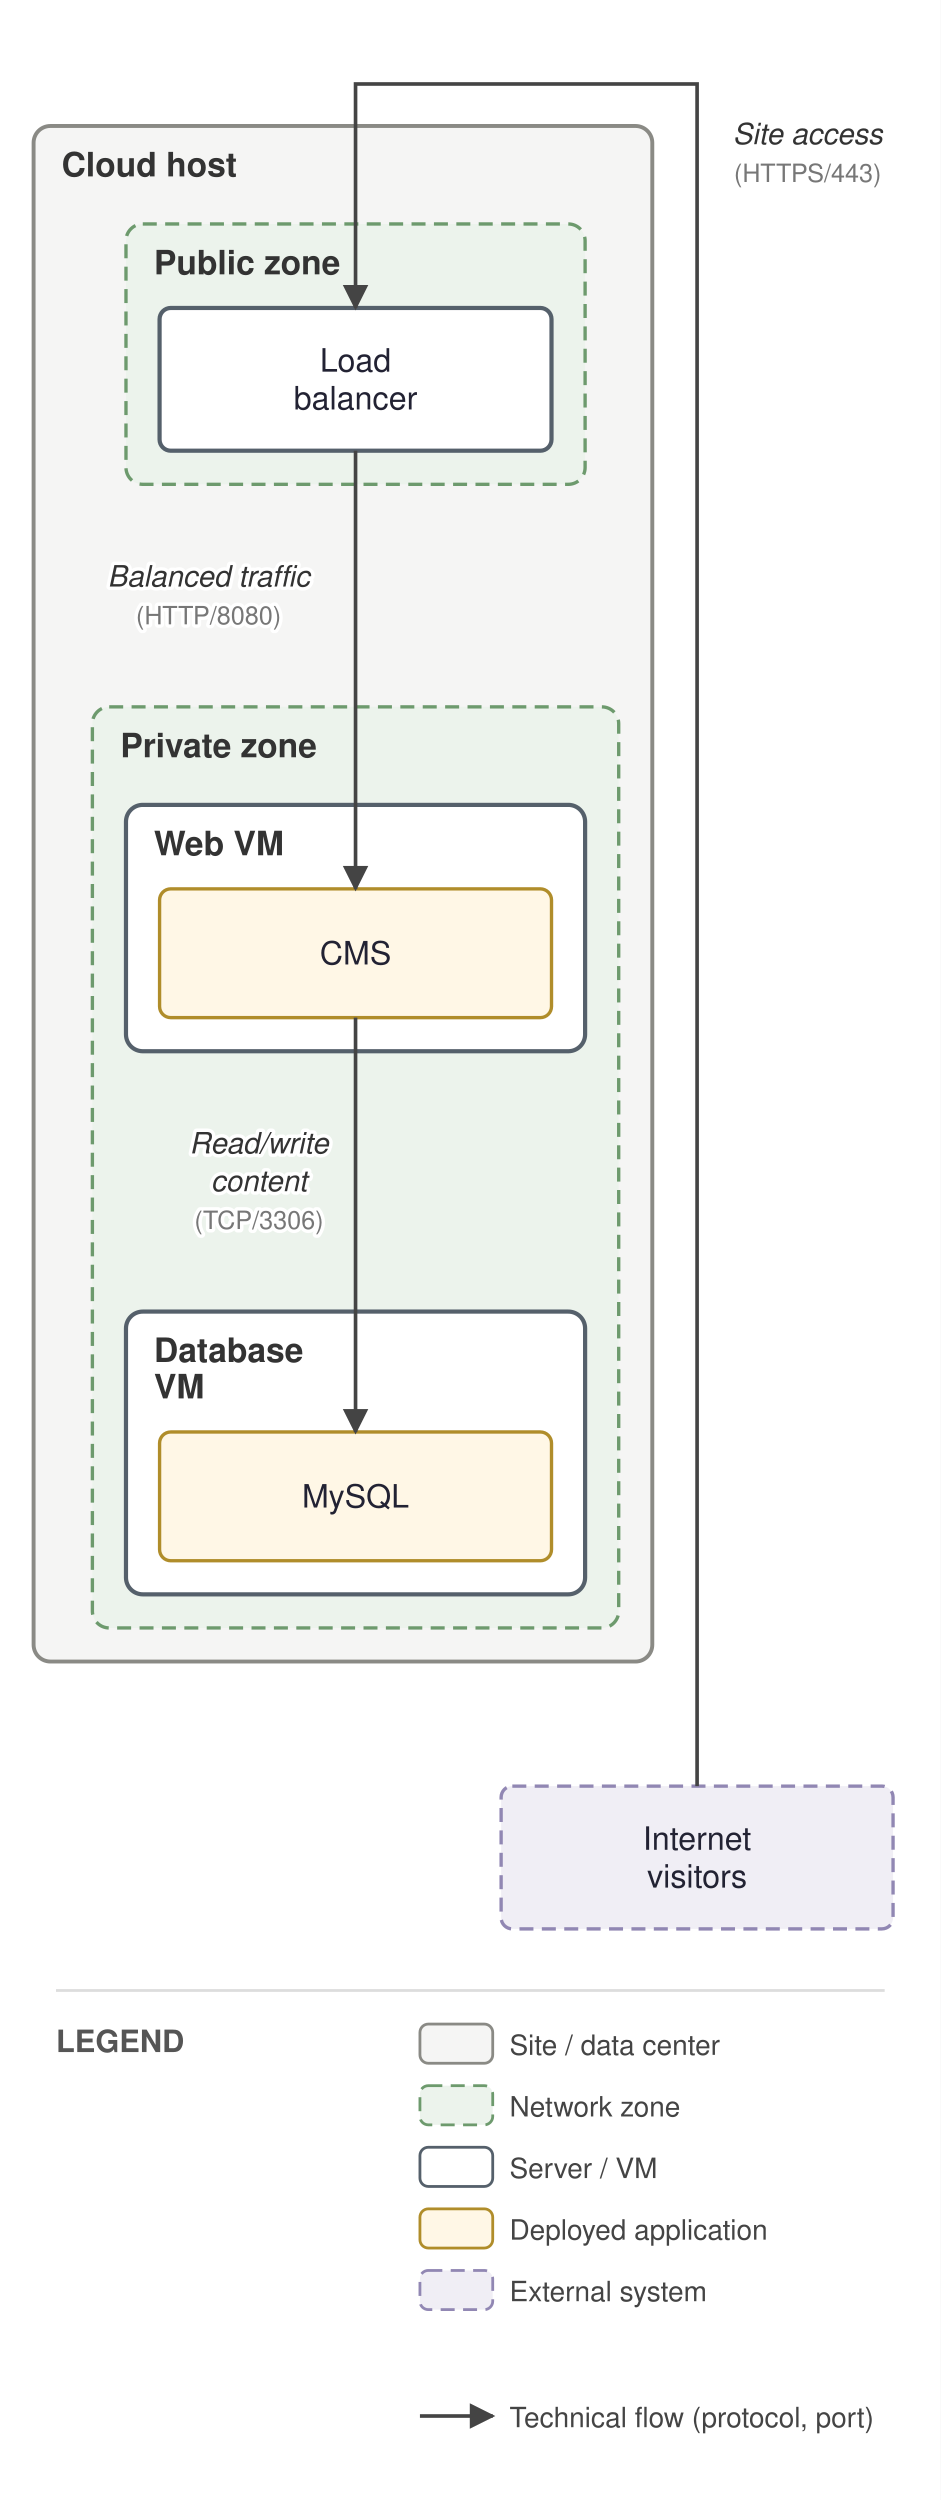
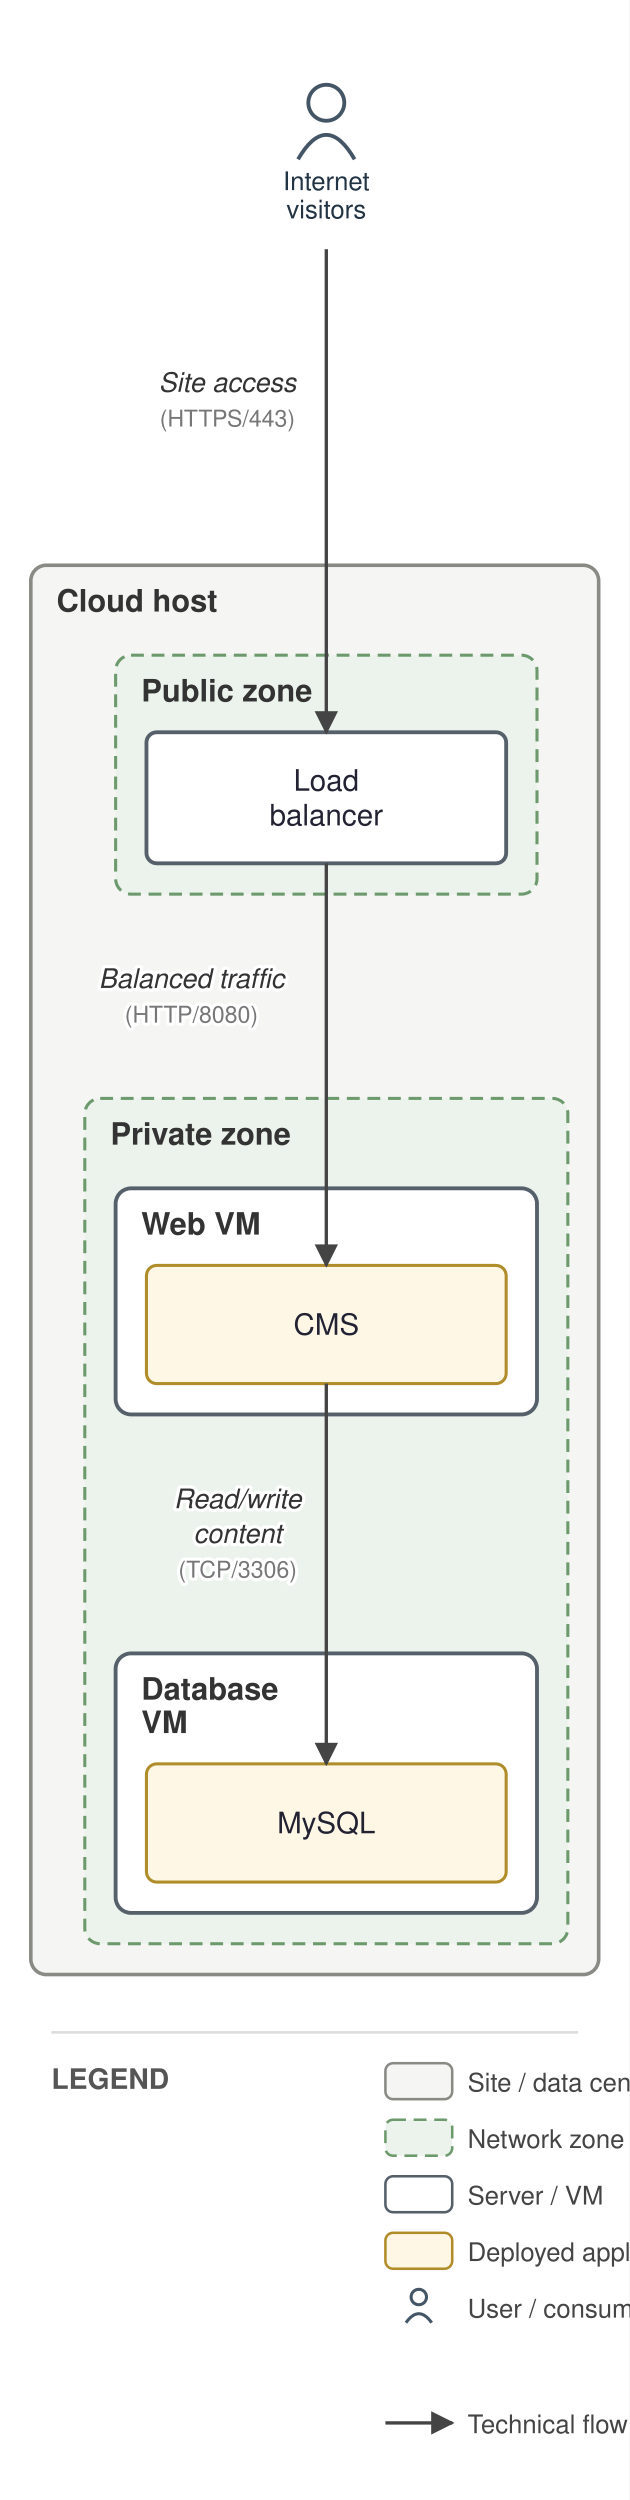
- <svg xmlns="http://www.w3.org/2000/svg" viewBox="0 0 336 893" font-family="Helvetica,Arial,sans-serif">
+ <svg xmlns="http://www.w3.org/2000/svg" viewBox="0 0 245 973" font-family="Helvetica,Arial,sans-serif">
  <defs>
    <marker id="arr" viewBox="0 0 10 10" refX="9" refY="5" markerWidth="7" markerHeight="7" orient="auto-start-reverse">
      <path d="M0,0 L10,5 L0,10 z" fill="#444444" />
    </marker>
  </defs>
-   <rect width="336" height="893" fill="white" />
-   <rect x="12" y="45" width="221" height="548.5" rx="6" fill="#f5f5f4" stroke="#8a8a85" stroke-width="1.4" />
-   <text x="22" y="63" font-size="12" font-weight="bold" fill="#333">Cloud host</text>
-   <rect x="45" y="80" width="164" height="93" rx="6" fill="#ecf3ec" stroke="#6d9a6d" stroke-width="1.2" stroke-dasharray="5 3" />
-   <text x="55" y="98" font-size="12" font-weight="bold" fill="#333">Public zone</text>
-   <rect x="33" y="252.5" width="188" height="329" rx="6" fill="#ecf3ec" stroke="#6d9a6d" stroke-width="1.2" stroke-dasharray="5 3" />
-   <text x="43" y="270.5" font-size="12" font-weight="bold" fill="#333">Private zone</text>
-   <rect x="45" y="287.5" width="164" height="88" rx="6" fill="#ffffff" stroke="#55606b" stroke-width="1.5" />
-   <text x="55" y="305.5" font-size="12" font-weight="bold" fill="#333">Web VM</text>
-   <rect x="45" y="468.5" width="164" height="101" rx="6" fill="#ffffff" stroke="#55606b" stroke-width="1.5" />
-   <text x="55" y="486.5" font-size="12" font-weight="bold" fill="#333">Database</text>
-   <text x="55" y="499.5" font-size="12" font-weight="bold" fill="#333">VM</text>
-   <rect x="57" y="110" width="140" height="51" rx="4" fill="#ffffff" stroke="#55606b" stroke-width="1.5" />
-   <text x="127" y="132.75" font-size="11.5" text-anchor="middle" fill="#222233">Load</text>
-   <text x="127" y="146.25" font-size="11.5" text-anchor="middle" fill="#222233">balancer</text>
-   <rect x="57" y="317.5" width="140" height="46" rx="4" fill="#fff7e6" stroke="#b08d2a" stroke-width="1.2" />
-   <text x="127" y="344.5" font-size="11.5" text-anchor="middle" fill="#222233">CMS</text>
-   <rect x="57" y="511.5" width="140" height="46" rx="4" fill="#fff7e6" stroke="#b08d2a" stroke-width="1.2" />
-   <text x="127" y="538.5" font-size="11.5" text-anchor="middle" fill="#222233">MySQL</text>
-   <rect x="179" y="638" width="140" height="51" rx="4" fill="#f0eef5" stroke="#9187b3" stroke-width="1.2" stroke-dasharray="5 3" />
-   <text x="249" y="660.75" font-size="11.5" text-anchor="middle" fill="#222233">Internet</text>
-   <text x="249" y="674.25" font-size="11.5" text-anchor="middle" fill="#222233">visitors</text>
-   <path d="M 249 638 L 249 30 L 127 30 L 127 110" fill="none" stroke="#444444" stroke-width="1.3" marker-end="url(#arr)" />
-   <text x="288.5" y="51.5" font-size="10.5" text-anchor="middle" fill="#333" font-style="italic" stroke="white" stroke-width="2.5" paint-order="stroke" stroke-linejoin="round">Site access</text>
-   <text x="288.5" y="65" font-size="9" text-anchor="middle" fill="#777" stroke="white" stroke-width="2.5" paint-order="stroke" stroke-linejoin="round">(HTTPS/443)</text>
-   <path d="M 127 161 L 127 317.5" fill="none" stroke="#444444" stroke-width="1.3" marker-end="url(#arr)" />
-   <text x="74.5" y="209.5" font-size="10.5" text-anchor="middle" fill="#333" font-style="italic" stroke="white" stroke-width="2.5" paint-order="stroke" stroke-linejoin="round">Balanced traffic</text>
-   <text x="74.5" y="223" font-size="9" text-anchor="middle" fill="#777" stroke="white" stroke-width="2.5" paint-order="stroke" stroke-linejoin="round">(HTTP/8080)</text>
-   <path d="M 127 363.5 L 127 511.5" fill="none" stroke="#444444" stroke-width="1.3" marker-end="url(#arr)" />
-   <text x="92.5" y="412" font-size="10.5" text-anchor="middle" fill="#333" font-style="italic" stroke="white" stroke-width="2.5" paint-order="stroke" stroke-linejoin="round">Read/write</text>
-   <text x="92.5" y="425.5" font-size="10.5" text-anchor="middle" fill="#333" font-style="italic" stroke="white" stroke-width="2.5" paint-order="stroke" stroke-linejoin="round">content</text>
-   <text x="92.5" y="439" font-size="9" text-anchor="middle" fill="#777" stroke="white" stroke-width="2.5" paint-order="stroke" stroke-linejoin="round">(TCP/3306)</text>
-   <line x1="20" y1="711" x2="316" y2="711" stroke="#ddd" stroke-width="1" />
-   <text x="20" y="733" font-size="11" font-weight="bold" fill="#555">LEGEND</text>
-   <rect x="150" y="723" width="26" height="14" rx="3" fill="#f5f5f4" stroke="#8a8a85" />
-   <text x="182" y="734" font-size="10" fill="#444">Site / data center</text>
-   <rect x="150" y="745" width="26" height="14" rx="3" fill="#ecf3ec" stroke="#6d9a6d" stroke-dasharray="5 3" />
-   <text x="182" y="756" font-size="10" fill="#444">Network zone</text>
-   <rect x="150" y="767" width="26" height="14" rx="3" fill="#ffffff" stroke="#55606b" />
-   <text x="182" y="778" font-size="10" fill="#444">Server / VM</text>
-   <rect x="150" y="789" width="26" height="14" rx="3" fill="#fff7e6" stroke="#b08d2a" />
-   <text x="182" y="800" font-size="10" fill="#444">Deployed application</text>
-   <rect x="150" y="811" width="26" height="14" rx="3" fill="#f0eef5" stroke="#9187b3" stroke-dasharray="5 3" />
-   <text x="182" y="822" font-size="10" fill="#444">External system</text>
-   <line x1="150" y1="863" x2="176" y2="863" stroke="#444444" stroke-width="1.3" marker-end="url(#arr)" />
-   <text x="182" y="867" font-size="10" fill="#444">Technical flow (protocol, port)</text>
+   <rect width="245" height="973" fill="white" />
+   <rect x="12" y="220" width="221" height="548.5" rx="6" fill="#f5f5f4" stroke="#8a8a85" stroke-width="1.4" />
+   <text x="22" y="238" font-size="12" font-weight="bold" fill="#333">Cloud host</text>
+   <rect x="45" y="255" width="164" height="93" rx="6" fill="#ecf3ec" stroke="#6d9a6d" stroke-width="1.2" stroke-dasharray="5 3" />
+   <text x="55" y="273" font-size="12" font-weight="bold" fill="#333">Public zone</text>
+   <rect x="33" y="427.5" width="188" height="329" rx="6" fill="#ecf3ec" stroke="#6d9a6d" stroke-width="1.2" stroke-dasharray="5 3" />
+   <text x="43" y="445.5" font-size="12" font-weight="bold" fill="#333">Private zone</text>
+   <rect x="45" y="462.5" width="164" height="88" rx="6" fill="#ffffff" stroke="#55606b" stroke-width="1.5" />
+   <text x="55" y="480.5" font-size="12" font-weight="bold" fill="#333">Web VM</text>
+   <rect x="45" y="643.5" width="164" height="101" rx="6" fill="#ffffff" stroke="#55606b" stroke-width="1.5" />
+   <text x="55" y="661.5" font-size="12" font-weight="bold" fill="#333">Database</text>
+   <text x="55" y="674.5" font-size="12" font-weight="bold" fill="#333">VM</text>
+   <rect x="57" y="285" width="140" height="51" rx="4" fill="#ffffff" stroke="#55606b" stroke-width="1.5" />
+   <text x="127" y="307.75" font-size="11.5" text-anchor="middle" fill="#222233">Load</text>
+   <text x="127" y="321.25" font-size="11.5" text-anchor="middle" fill="#222233">balancer</text>
+   <rect x="57" y="492.5" width="140" height="46" rx="4" fill="#fff7e6" stroke="#b08d2a" stroke-width="1.2" />
+   <text x="127" y="519.5" font-size="11.5" text-anchor="middle" fill="#222233">CMS</text>
+   <rect x="57" y="686.5" width="140" height="46" rx="4" fill="#fff7e6" stroke="#b08d2a" stroke-width="1.2" />
+   <text x="127" y="713.5" font-size="11.5" text-anchor="middle" fill="#222233">MySQL</text>
+   <circle cx="127" cy="40" r="7" fill="none" stroke="#445566" stroke-width="1.5" />
+   <path d="M 116 62 q 11 -19 22 0" fill="none" stroke="#445566" stroke-width="1.5" />
+   <text x="127" y="74" font-size="10" text-anchor="middle" fill="#223344">Internet</text>
+   <text x="127" y="85" font-size="10" text-anchor="middle" fill="#223344">visitors</text>
+   <path d="M 127 97 L 127 285" fill="none" stroke="#444444" stroke-width="1.3" marker-end="url(#arr)" />
+   <text x="88.5" y="152.5" font-size="10.5" text-anchor="middle" fill="#333" font-style="italic" stroke="white" stroke-width="2.5" paint-order="stroke" stroke-linejoin="round">Site access</text>
+   <text x="88.5" y="166" font-size="9" text-anchor="middle" fill="#777" stroke="white" stroke-width="2.5" paint-order="stroke" stroke-linejoin="round">(HTTPS/443)</text>
+   <path d="M 127 336 L 127 492.5" fill="none" stroke="#444444" stroke-width="1.3" marker-end="url(#arr)" />
+   <text x="74.5" y="384.5" font-size="10.5" text-anchor="middle" fill="#333" font-style="italic" stroke="white" stroke-width="2.5" paint-order="stroke" stroke-linejoin="round">Balanced traffic</text>
+   <text x="74.5" y="398" font-size="9" text-anchor="middle" fill="#777" stroke="white" stroke-width="2.5" paint-order="stroke" stroke-linejoin="round">(HTTP/8080)</text>
+   <path d="M 127 538.5 L 127 686.5" fill="none" stroke="#444444" stroke-width="1.3" marker-end="url(#arr)" />
+   <text x="92.5" y="587" font-size="10.5" text-anchor="middle" fill="#333" font-style="italic" stroke="white" stroke-width="2.5" paint-order="stroke" stroke-linejoin="round">Read/write</text>
+   <text x="92.5" y="600.5" font-size="10.5" text-anchor="middle" fill="#333" font-style="italic" stroke="white" stroke-width="2.5" paint-order="stroke" stroke-linejoin="round">content</text>
+   <text x="92.5" y="614" font-size="9" text-anchor="middle" fill="#777" stroke="white" stroke-width="2.5" paint-order="stroke" stroke-linejoin="round">(TCP/3306)</text>
+   <line x1="20" y1="791" x2="225" y2="791" stroke="#ddd" stroke-width="1" />
+   <text x="20" y="813" font-size="11" font-weight="bold" fill="#555">LEGEND</text>
+   <rect x="150" y="803" width="26" height="14" rx="3" fill="#f5f5f4" stroke="#8a8a85" />
+   <text x="182" y="814" font-size="10" fill="#444">Site / data center</text>
+   <rect x="150" y="825" width="26" height="14" rx="3" fill="#ecf3ec" stroke="#6d9a6d" stroke-dasharray="5 3" />
+   <text x="182" y="836" font-size="10" fill="#444">Network zone</text>
+   <rect x="150" y="847" width="26" height="14" rx="3" fill="#ffffff" stroke="#55606b" />
+   <text x="182" y="858" font-size="10" fill="#444">Server / VM</text>
+   <rect x="150" y="869" width="26" height="14" rx="3" fill="#fff7e6" stroke="#b08d2a" />
+   <text x="182" y="880" font-size="10" fill="#444">Deployed application</text>
+   <circle cx="163" cy="894" r="3" fill="none" stroke="#445566" stroke-width="1.2" />
+   <path d="M 158 904 q 5 -7 10 0" fill="none" stroke="#445566" stroke-width="1.2" />
+   <text x="182" y="902" font-size="10" fill="#444">User / consumer</text>
+   <line x1="150" y1="943" x2="176" y2="943" stroke="#444444" stroke-width="1.3" marker-end="url(#arr)" />
+   <text x="182" y="947" font-size="10" fill="#444">Technical flow (protocol, port)</text>
</svg>
